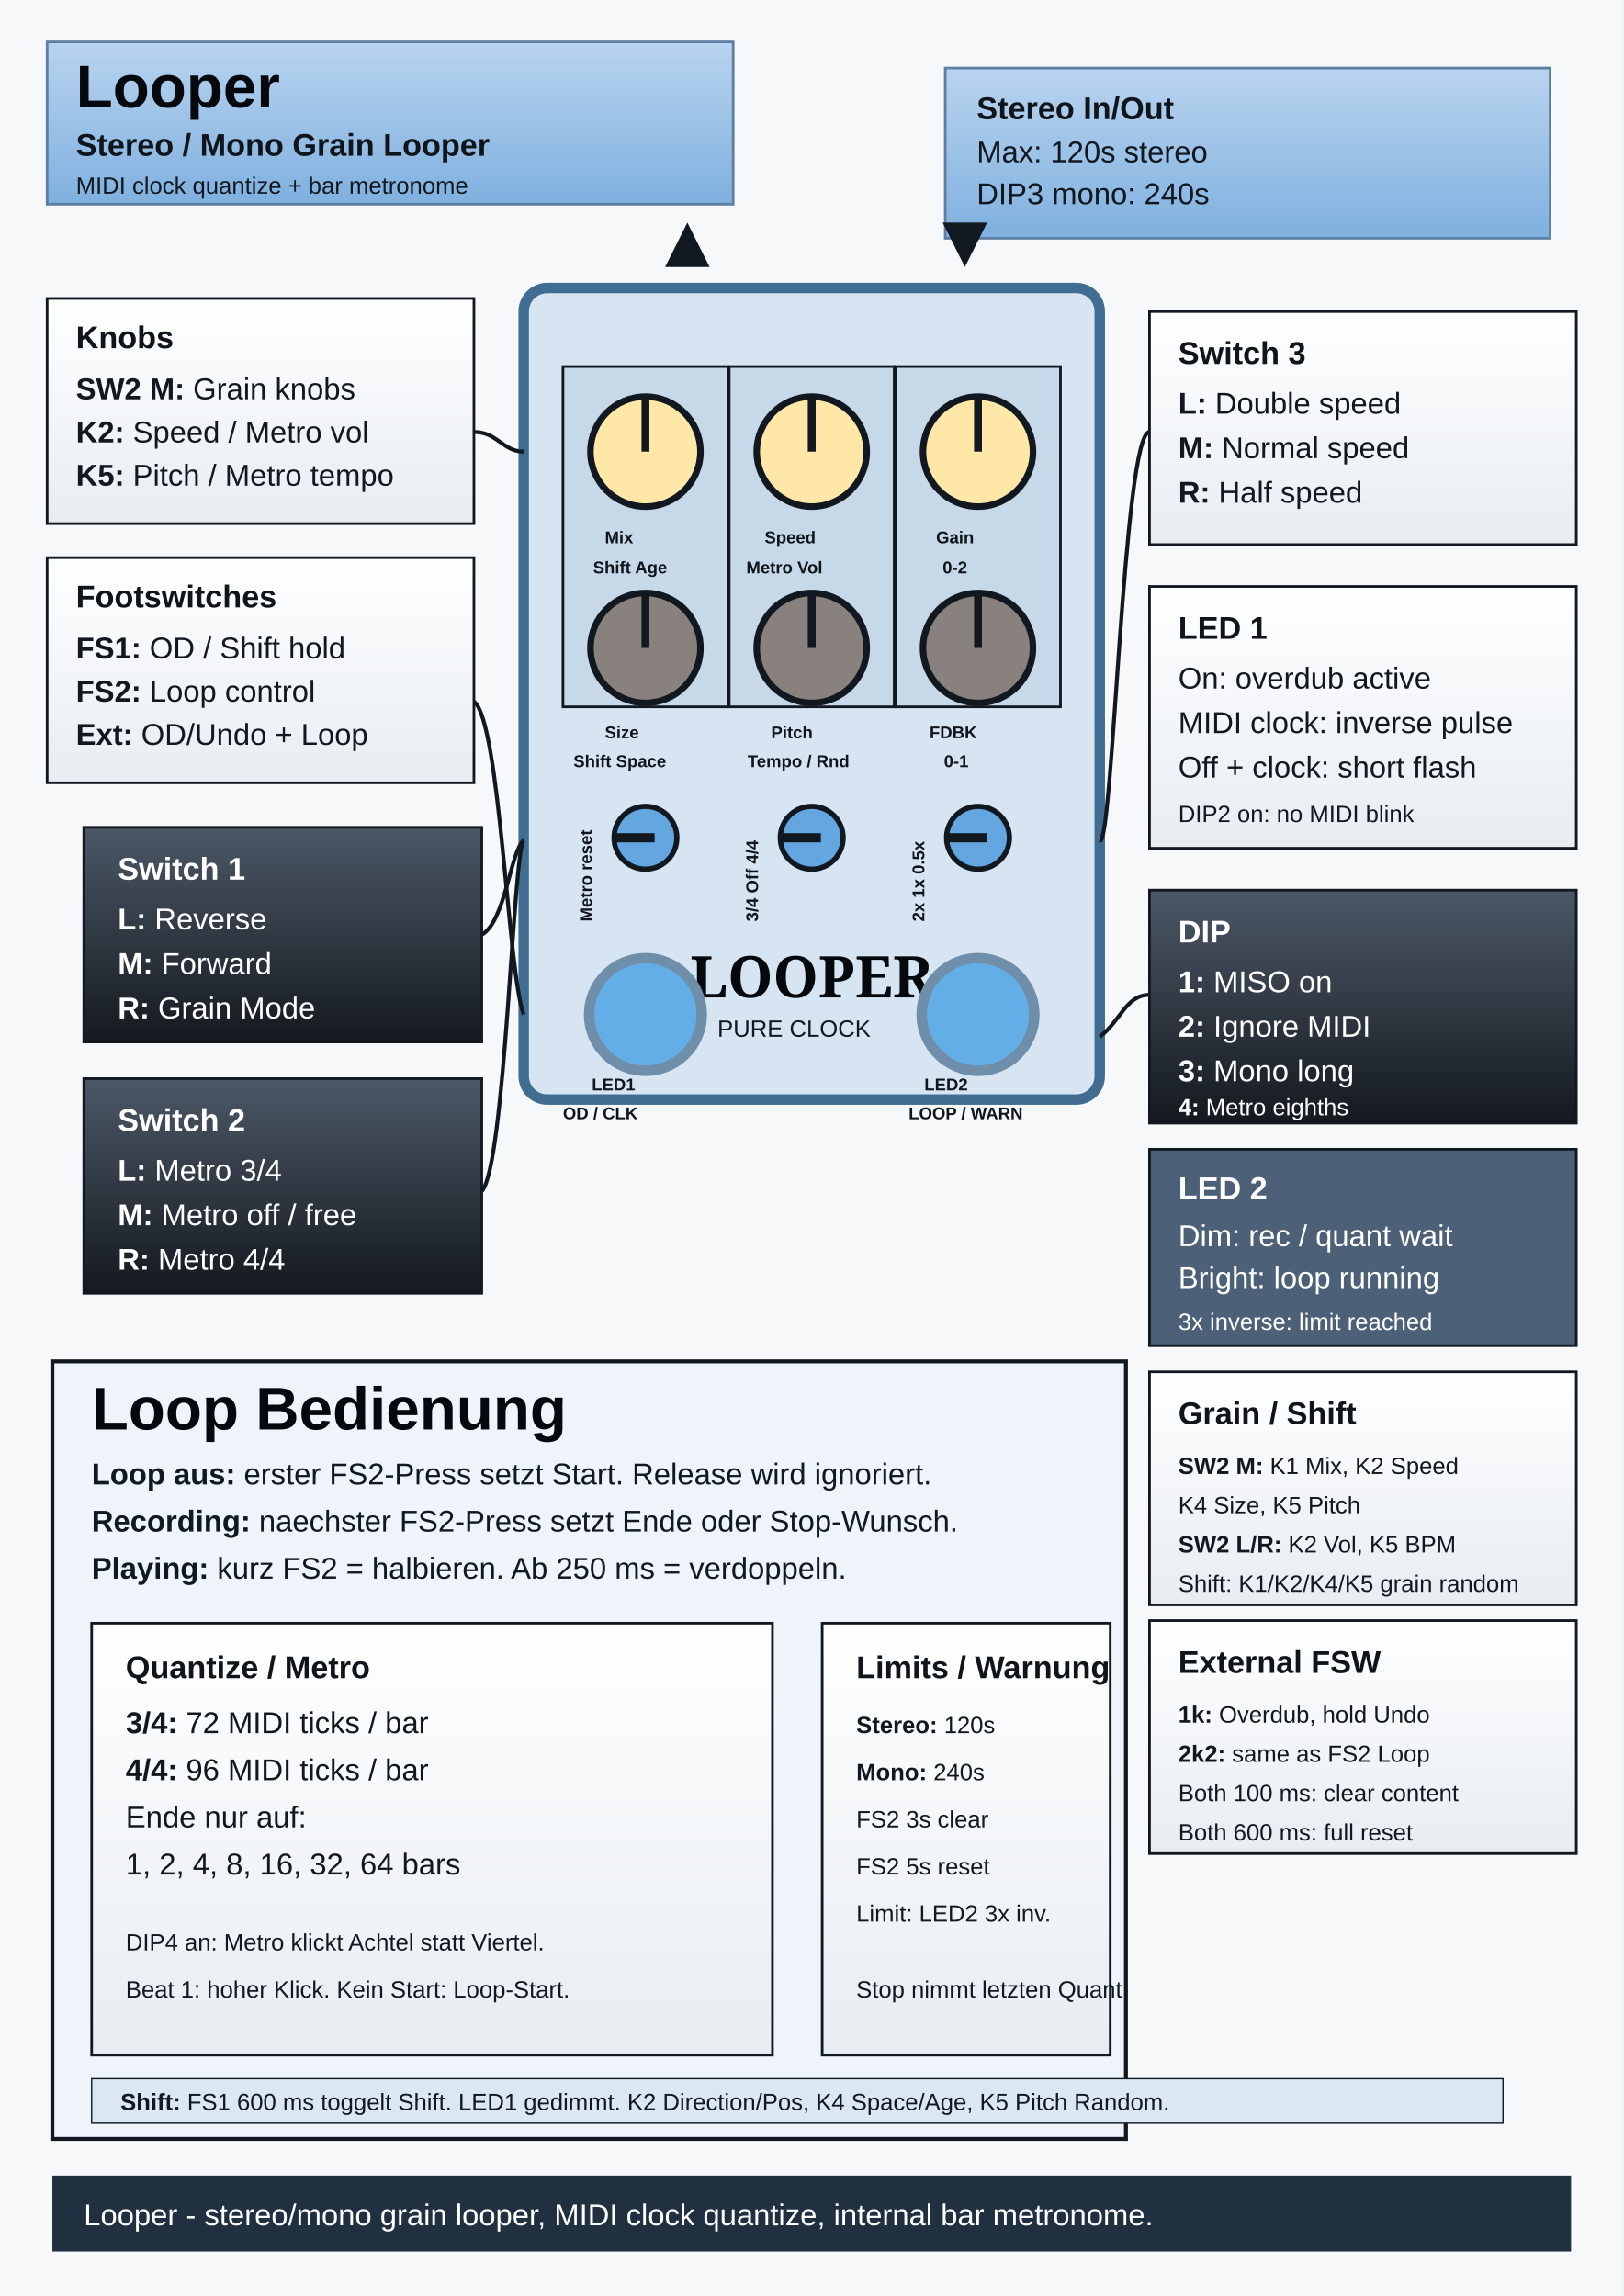
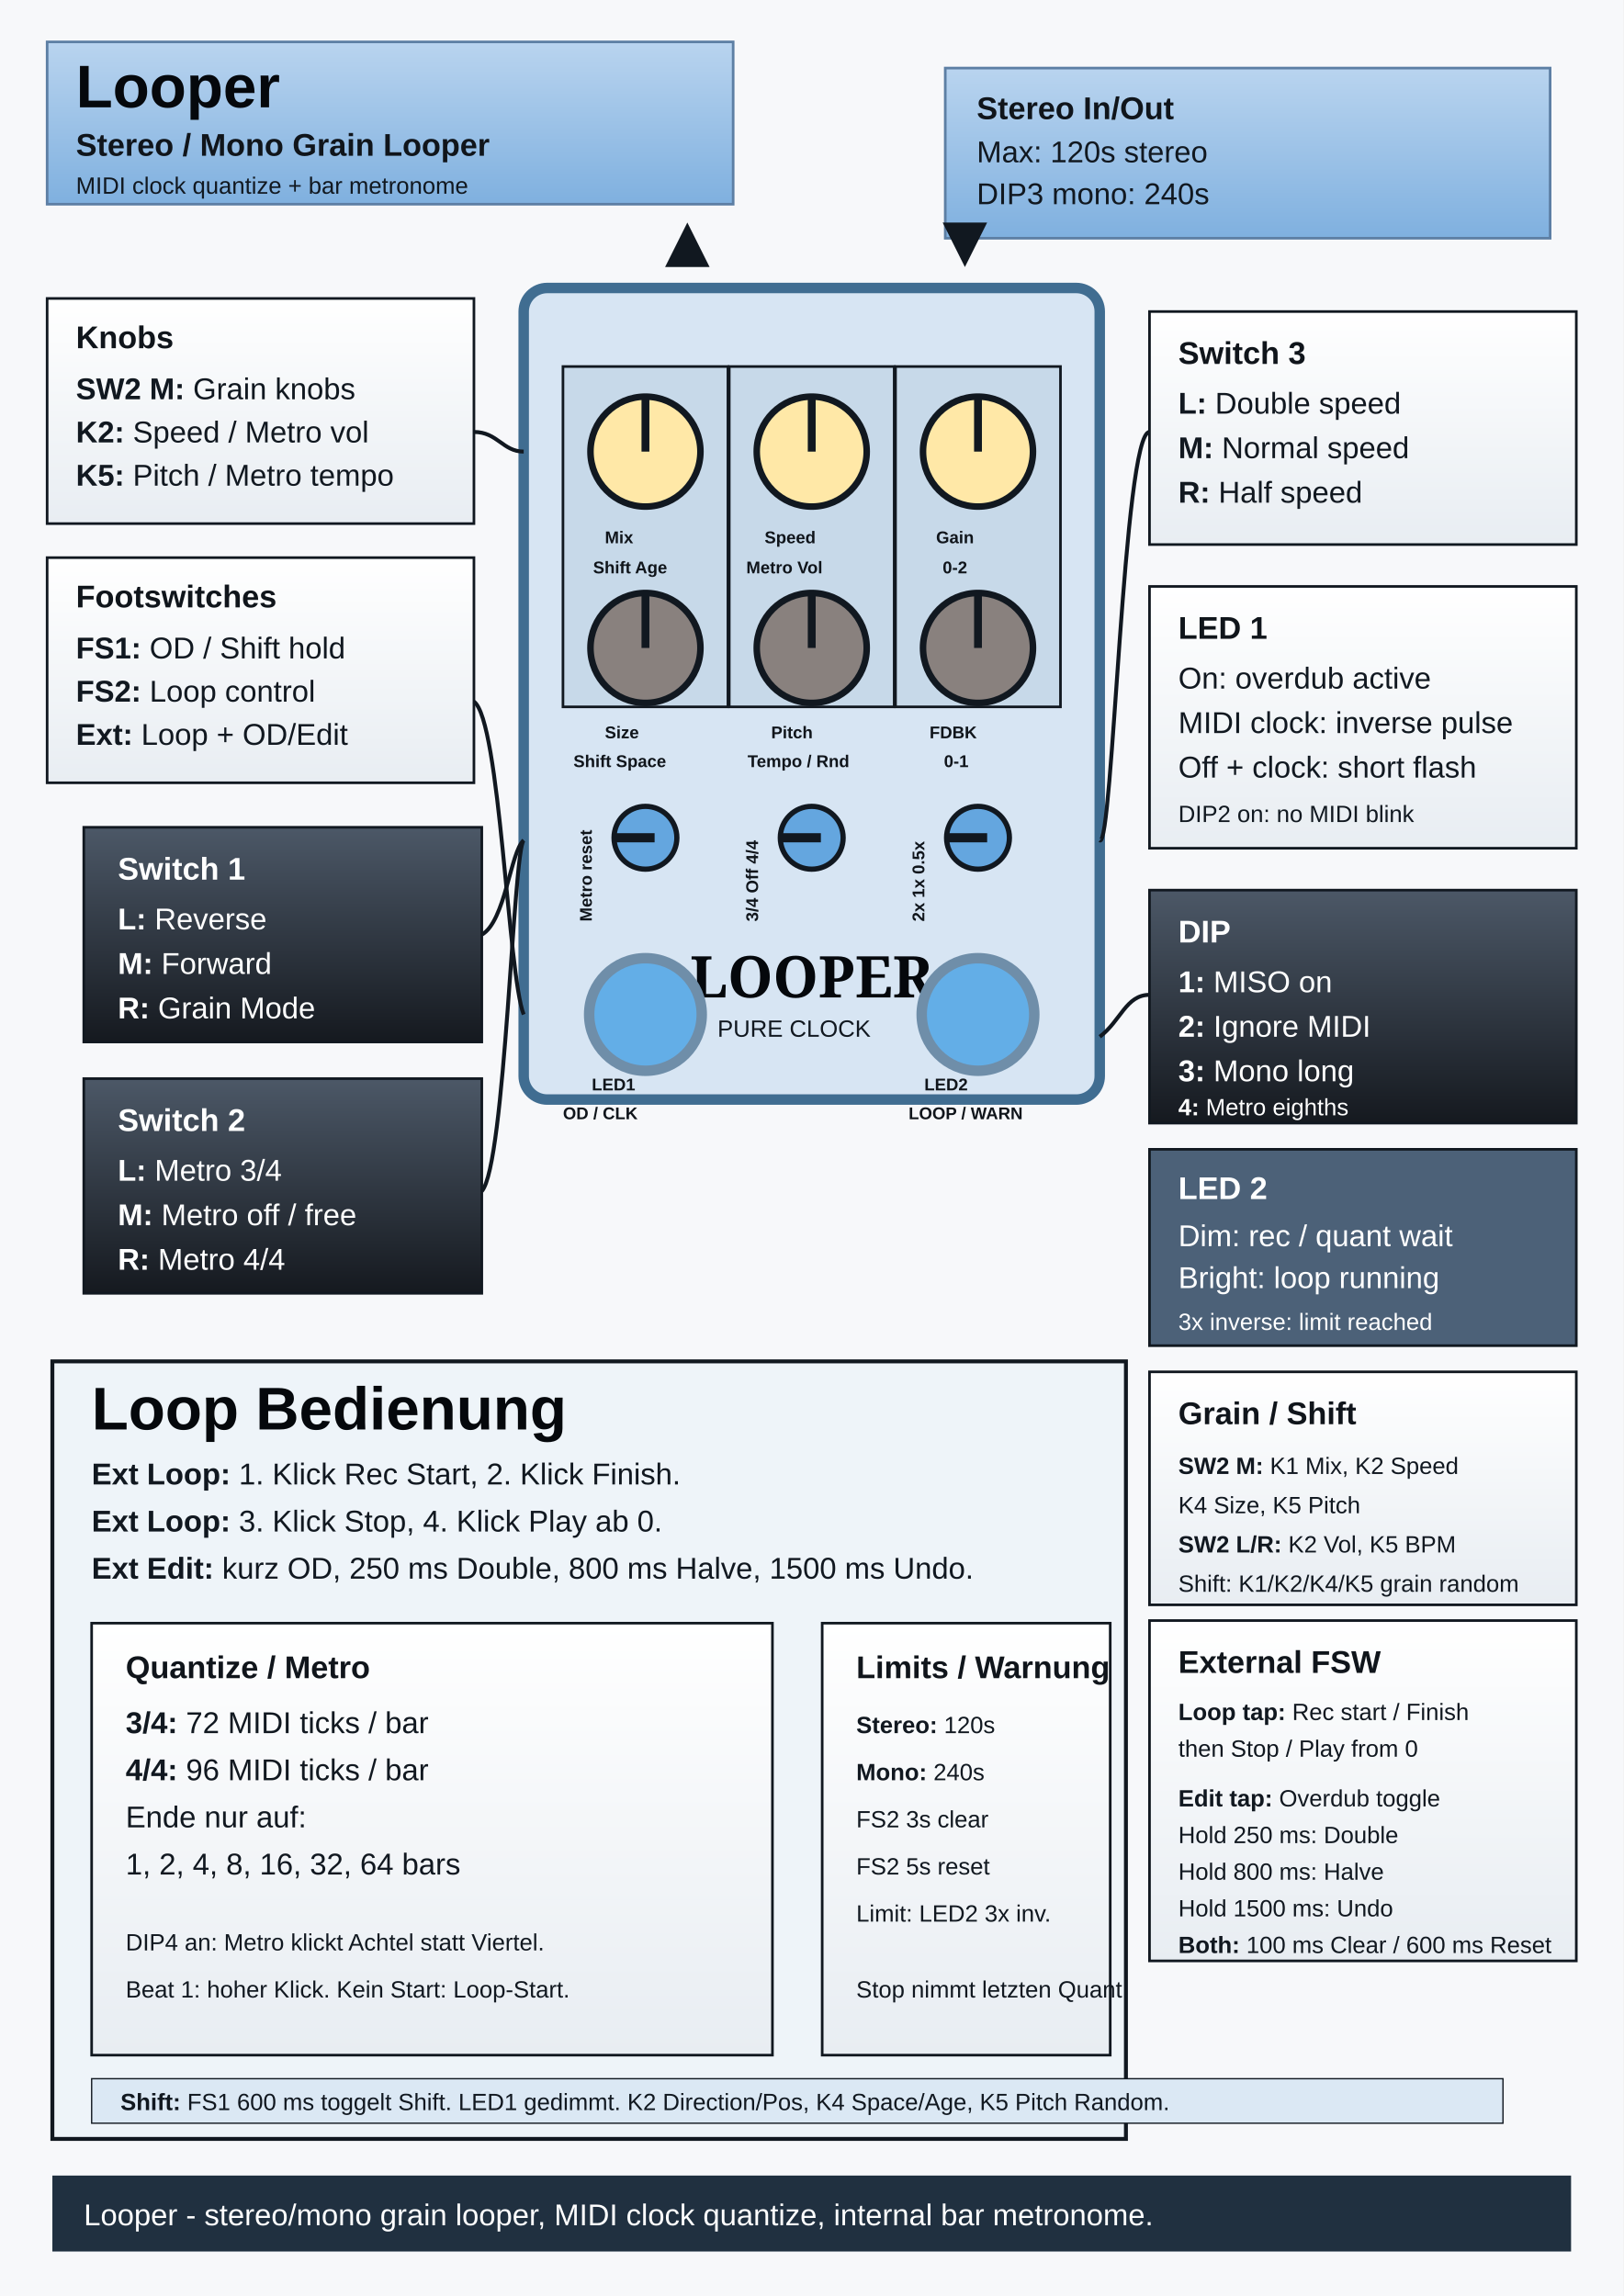
<svg xmlns="http://www.w3.org/2000/svg" width="1240" height="1754" viewBox="0 0 1240 1754">
  <defs>
    <linearGradient id="header" x1="0" y1="0" x2="0" y2="1">
      <stop offset="0" stop-color="#b9d4ef" />
      <stop offset="1" stop-color="#7fb0df" />
    </linearGradient>
    <linearGradient id="panel" x1="0" y1="0" x2="0" y2="1">
      <stop offset="0" stop-color="#ffffff" />
      <stop offset="1" stop-color="#e8edf2" />
    </linearGradient>
    <linearGradient id="dark" x1="0" y1="0" x2="0" y2="1">
      <stop offset="0" stop-color="#4c5867" />
      <stop offset="1" stop-color="#15191f" />
    </linearGradient>
    <style>
      .title{font:700 46px Arial,Helvetica,sans-serif;fill:#05080c}
      .subtitle{font:700 24px Arial,Helvetica,sans-serif;fill:#10151b}
      .body{font:400 23px Arial,Helvetica,sans-serif;fill:#111820}
      .small{font:400 18px Arial,Helvetica,sans-serif;fill:#111820}
      .tiny{font:700 13px Arial,Helvetica,sans-serif;fill:#10151b}
      .white{fill:#fff}
      .bold{font-weight:700}
      .panel{fill:url(#panel);stroke:#111820;stroke-width:2}
      .darkpanel{fill:url(#dark);stroke:#111820;stroke-width:2}
      .pedal{fill:#d7e5f3;stroke:#406d91;stroke-width:8}
      .knob{fill:#ffe8a7;stroke:#111820;stroke-width:5}
      .knob2{fill:#89817e;stroke:#111820;stroke-width:5}
      .switch{fill:#64a6df;stroke:#111820;stroke-width:4}
      .led{fill:#63aee7;stroke:#6f8ea9;stroke-width:8}
      .line{stroke:#111820;stroke-width:3;fill:none}
    </style>
  </defs>
  <rect width="1240" height="1754" fill="#f7f8fa" />
  <rect x="36" y="32" width="524" height="124" fill="url(#header)" stroke="#5d7fa4" stroke-width="2" />
  <text x="58" y="82" class="title">Looper</text>
  <text x="58" y="119" class="subtitle">Stereo / Mono Grain Looper</text>
  <text x="58" y="148" class="small">MIDI clock quantize + bar metronome</text>
  <rect x="722" y="52" width="462" height="130" fill="url(#header)" stroke="#5d7fa4" stroke-width="2" />
  <text x="746" y="91" class="subtitle">Stereo In/Out</text>
  <text x="746" y="124" class="body">Max: 120s stereo</text>
  <text x="746" y="156" class="body">DIP3 mono: 240s</text>
  <rect x="400" y="220" width="440" height="620" rx="18" class="pedal" />
  <polygon points="508,204 525,170 542,204" fill="#111820" />
  <polygon points="720,170 737,204 754,170" fill="#111820" />
  <rect x="430" y="280" width="126" height="260" fill="#c7d9e9" stroke="#111820" stroke-width="2" />
  <rect x="557" y="280" width="126" height="260" fill="#c7d9e9" stroke="#111820" stroke-width="2" />
  <rect x="684" y="280" width="126" height="260" fill="#c7d9e9" stroke="#111820" stroke-width="2" />
  <circle cx="493" cy="345" r="42" class="knob" />
  <line x1="493" y1="345" x2="493" y2="304" stroke="#111820" stroke-width="6" />
  <text x="462" y="415" class="tiny">Mix</text>
  <text x="453" y="438" class="tiny">Shift Age</text>
  <circle cx="620" cy="345" r="42" class="knob" />
  <line x1="620" y1="345" x2="620" y2="304" stroke="#111820" stroke-width="6" />
  <text x="584" y="415" class="tiny">Speed</text>
  <text x="570" y="438" class="tiny">Metro Vol</text>
  <circle cx="747" cy="345" r="42" class="knob" />
  <line x1="747" y1="345" x2="747" y2="304" stroke="#111820" stroke-width="6" />
  <text x="715" y="415" class="tiny">Gain</text>
  <text x="720" y="438" class="tiny">0-2</text>
  <circle cx="493" cy="495" r="42" class="knob2" />
  <line x1="493" y1="495" x2="493" y2="454" stroke="#111820" stroke-width="6" />
  <text x="462" y="564" class="tiny">Size</text>
  <text x="438" y="586" class="tiny">Shift Space</text>
  <circle cx="620" cy="495" r="42" class="knob2" />
  <line x1="620" y1="495" x2="620" y2="454" stroke="#111820" stroke-width="6" />
  <text x="589" y="564" class="tiny">Pitch</text>
  <text x="571" y="586" class="tiny">Tempo / Rnd</text>
  <circle cx="747" cy="495" r="42" class="knob2" />
  <line x1="747" y1="495" x2="747" y2="454" stroke="#111820" stroke-width="6" />
  <text x="710" y="564" class="tiny">FDBK</text>
  <text x="721" y="586" class="tiny">0-1</text>
  <circle cx="493" cy="640" r="24" class="switch" />
  <path d="M468 640 h32" stroke="#111820" stroke-width="7" />
  <text x="452" y="704" class="tiny" transform="rotate(-90 452 704)">Metro reset</text>
  <circle cx="620" cy="640" r="24" class="switch" />
  <path d="M595 640 h32" stroke="#111820" stroke-width="7" />
  <text x="579" y="704" class="tiny" transform="rotate(-90 579 704)">3/4 Off 4/4</text>
  <circle cx="747" cy="640" r="24" class="switch" />
  <path d="M722 640 h32" stroke="#111820" stroke-width="7" />
  <text x="706" y="704" class="tiny" transform="rotate(-90 706 704)">2x 1x 0.5x</text>
  <text x="527" y="762" font-family="Georgia,serif" font-size="44" font-weight="700" fill="#05080c">LOOPER</text>
  <text x="548" y="792" class="small">PURE CLOCK</text>
  <circle cx="493" cy="775" r="43" class="led" />
  <circle cx="747" cy="775" r="43" class="led" />
  <text x="452" y="833" class="tiny">LED1</text>
  <text x="430" y="855" class="tiny">OD / CLK</text>
  <text x="706" y="833" class="tiny">LED2</text>
  <text x="694" y="855" class="tiny">LOOP / WARN</text>
  <rect x="36" y="228" width="326" height="172" class="panel" />
  <text x="58" y="266" class="subtitle">Knobs</text>
  <text x="58" y="305" class="body">
    <tspan class="bold">SW2 M:</tspan> Grain knobs</text>
  <text x="58" y="338" class="body">
    <tspan class="bold">K2:</tspan> Speed / Metro vol</text>
  <text x="58" y="371" class="body">
    <tspan class="bold">K5:</tspan> Pitch / Metro tempo</text>
  <path d="M362 330 C380 330 384 345 400 345" class="line" />
  <rect x="36" y="426" width="326" height="172" class="panel" />
  <text x="58" y="464" class="subtitle">Footswitches</text>
  <text x="58" y="503" class="body">
    <tspan class="bold">FS1:</tspan> OD / Shift hold</text>
  <text x="58" y="536" class="body">
    <tspan class="bold">FS2:</tspan> Loop control</text>
  <text x="58" y="569" class="body">
-     <tspan class="bold">Ext:</tspan> OD/Undo + Loop</text>
+     <tspan class="bold">Ext:</tspan> Loop + OD/Edit</text>
  <path d="M362 536 C382 550 388 745 400 775" class="line" />
  <rect x="64" y="632" width="304" height="164" class="darkpanel" />
  <text x="90" y="672" class="subtitle white">Switch 1</text>
  <text x="90" y="710" class="body white">
    <tspan class="bold">L:</tspan> Reverse</text>
  <text x="90" y="744" class="body white">
    <tspan class="bold">M:</tspan> Forward</text>
  <text x="90" y="778" class="body white">
    <tspan class="bold">R:</tspan> Grain Mode</text>
  <path d="M368 714 C386 704 390 650 400 642" class="line" />
  <rect x="64" y="824" width="304" height="164" class="darkpanel" />
  <text x="90" y="864" class="subtitle white">Switch 2</text>
  <text x="90" y="902" class="body white">
    <tspan class="bold">L:</tspan> Metro 3/4</text>
  <text x="90" y="936" class="body white">
    <tspan class="bold">M:</tspan> Metro off / free</text>
  <text x="90" y="970" class="body white">
    <tspan class="bold">R:</tspan> Metro 4/4</text>
  <path d="M368 910 C386 890 392 650 400 642" class="line" />
  <rect x="878" y="238" width="326" height="178" class="panel" />
  <text x="900" y="278" class="subtitle">Switch 3</text>
  <text x="900" y="316" class="body">
    <tspan class="bold">L:</tspan> Double speed</text>
  <text x="900" y="350" class="body">
    <tspan class="bold">M:</tspan> Normal speed</text>
  <text x="900" y="384" class="body">
    <tspan class="bold">R:</tspan> Half speed</text>
  <path d="M878 330 C858 330 850 650 840 642" class="line" />
  <rect x="878" y="448" width="326" height="200" class="panel" />
  <text x="900" y="488" class="subtitle">LED 1</text>
  <text x="900" y="526" class="body">On: overdub active</text>
  <text x="900" y="560" class="body">MIDI clock: inverse pulse</text>
  <text x="900" y="594" class="body">Off + clock: short flash</text>
  <text x="900" y="628" class="small">DIP2 on: no MIDI blink</text>
  <rect x="878" y="1048" width="326" height="178" class="panel" />
  <text x="900" y="1088" class="subtitle">Grain / Shift</text>
  <text x="900" y="1126" class="small">
    <tspan class="bold">SW2 M:</tspan> K1 Mix, K2 Speed</text>
  <text x="900" y="1156" class="small">K4 Size, K5 Pitch</text>
  <text x="900" y="1186" class="small">
    <tspan class="bold">SW2 L/R:</tspan> K2 Vol, K5 BPM</text>
  <text x="900" y="1216" class="small">Shift: K1/K2/K4/K5 grain random</text>
  <rect x="878" y="680" width="326" height="178" class="darkpanel" />
  <text x="900" y="720" class="subtitle white">DIP</text>
  <text x="900" y="758" class="body white">
    <tspan class="bold">1:</tspan> MISO on</text>
  <text x="900" y="792" class="body white">
    <tspan class="bold">2:</tspan> Ignore MIDI</text>
  <text x="900" y="826" class="body white">
    <tspan class="bold">3:</tspan> Mono long</text>
  <text x="900" y="852" class="small white">
    <tspan class="bold">4:</tspan> Metro eighths</text>
  <path d="M878 760 C860 760 856 780 840 792" class="line" />
  <rect x="878" y="878" width="326" height="150" fill="#4c6178" stroke="#111820" stroke-width="2" />
  <text x="900" y="916" class="subtitle white">LED 2</text>
  <text x="900" y="952" class="body white">Dim: rec / quant wait</text>
  <text x="900" y="984" class="body white">Bright: loop running</text>
  <text x="900" y="1016" class="small white">3x inverse: limit reached</text>
-   <rect x="878" y="1238" width="326" height="178" class="panel" />
+   <rect x="878" y="1238" width="326" height="260" class="panel" />
  <text x="900" y="1278" class="subtitle">External FSW</text>
-   <text x="900" y="1316" class="small">
-     <tspan class="bold">1k:</tspan> Overdub, hold Undo</text>
-   <text x="900" y="1346" class="small">
-     <tspan class="bold">2k2:</tspan> same as FS2 Loop</text>
-   <text x="900" y="1376" class="small">Both 100 ms: clear content</text>
-   <text x="900" y="1406" class="small">Both 600 ms: full reset</text>
+   <text x="900" y="1314" class="small">
+     <tspan class="bold">Loop tap:</tspan> Rec start / Finish</text>
+   <text x="900" y="1342" class="small">then Stop / Play from 0</text>
+   <text x="900" y="1380" class="small">
+     <tspan class="bold">Edit tap:</tspan> Overdub toggle</text>
+   <text x="900" y="1408" class="small">Hold 250 ms: Double</text>
+   <text x="900" y="1436" class="small">Hold 800 ms: Halve</text>
+   <text x="900" y="1464" class="small">Hold 1500 ms: Undo</text>
+   <text x="900" y="1492" class="small">
+     <tspan class="bold">Both:</tspan> 100 ms Clear / 600 ms Reset</text>
  <rect x="40" y="1040" width="820" height="594" fill="#eef4f9" stroke="#111820" stroke-width="3" />
  <text x="70" y="1092" class="title">Loop Bedienung</text>
  <text x="70" y="1134" class="body">
-     <tspan class="bold">Loop aus:</tspan> erster FS2-Press setzt Start. Release wird ignoriert.</text>
+     <tspan class="bold">Ext Loop:</tspan> 1. Klick Rec Start, 2. Klick Finish.</text>
  <text x="70" y="1170" class="body">
-     <tspan class="bold">Recording:</tspan> naechster FS2-Press setzt Ende oder Stop-Wunsch.</text>
+     <tspan class="bold">Ext Loop:</tspan> 3. Klick Stop, 4. Klick Play ab 0.</text>
  <text x="70" y="1206" class="body">
-     <tspan class="bold">Playing:</tspan> kurz FS2 = halbieren. Ab 250 ms = verdoppeln.</text>
+     <tspan class="bold">Ext Edit:</tspan> kurz OD, 250 ms Double, 800 ms Halve, 1500 ms Undo.</text>
  <rect x="70" y="1240" width="520" height="330" class="panel" />
  <text x="96" y="1282" class="subtitle">Quantize / Metro</text>
  <text x="96" y="1324" class="body">
    <tspan class="bold">3/4:</tspan> 72 MIDI ticks / bar</text>
  <text x="96" y="1360" class="body">
    <tspan class="bold">4/4:</tspan> 96 MIDI ticks / bar</text>
  <text x="96" y="1396" class="body">Ende nur auf:</text>
  <text x="96" y="1432" class="body">1, 2, 4, 8, 16, 32, 64 bars</text>
  <text x="96" y="1490" class="small">DIP4 an: Metro klickt Achtel statt Viertel.</text>
  <text x="96" y="1526" class="small">Beat 1: hoher Klick. Kein Start: Loop-Start.</text>
  <rect x="628" y="1240" width="220" height="330" class="panel" />
  <text x="654" y="1282" class="subtitle">Limits / Warnung</text>
  <text x="654" y="1324" class="small">
    <tspan class="bold">Stereo:</tspan> 120s</text>
  <text x="654" y="1360" class="small">
    <tspan class="bold">Mono:</tspan> 240s</text>
  <text x="654" y="1396" class="small">FS2 3s clear</text>
  <text x="654" y="1432" class="small">FS2 5s reset</text>
  <text x="654" y="1468" class="small">Limit: LED2 3x inv.</text>
  <text x="654" y="1526" class="small">Stop nimmt letzten Quant.</text>
  <rect x="70" y="1588" width="1078" height="34" fill="#dbe8f4" stroke="#111820" stroke-width="1" />
  <text x="92" y="1612" class="small">
    <tspan class="bold">Shift:</tspan> FS1 600 ms toggelt Shift. LED1 gedimmt. K2 Direction/Pos, K4 Space/Age, K5 Pitch Random.</text>
  <rect x="40" y="1662" width="1160" height="58" fill="#203040" />
  <text x="64" y="1700" class="body white">Looper - stereo/mono grain looper, MIDI clock quantize, internal bar metronome.</text>
</svg>
